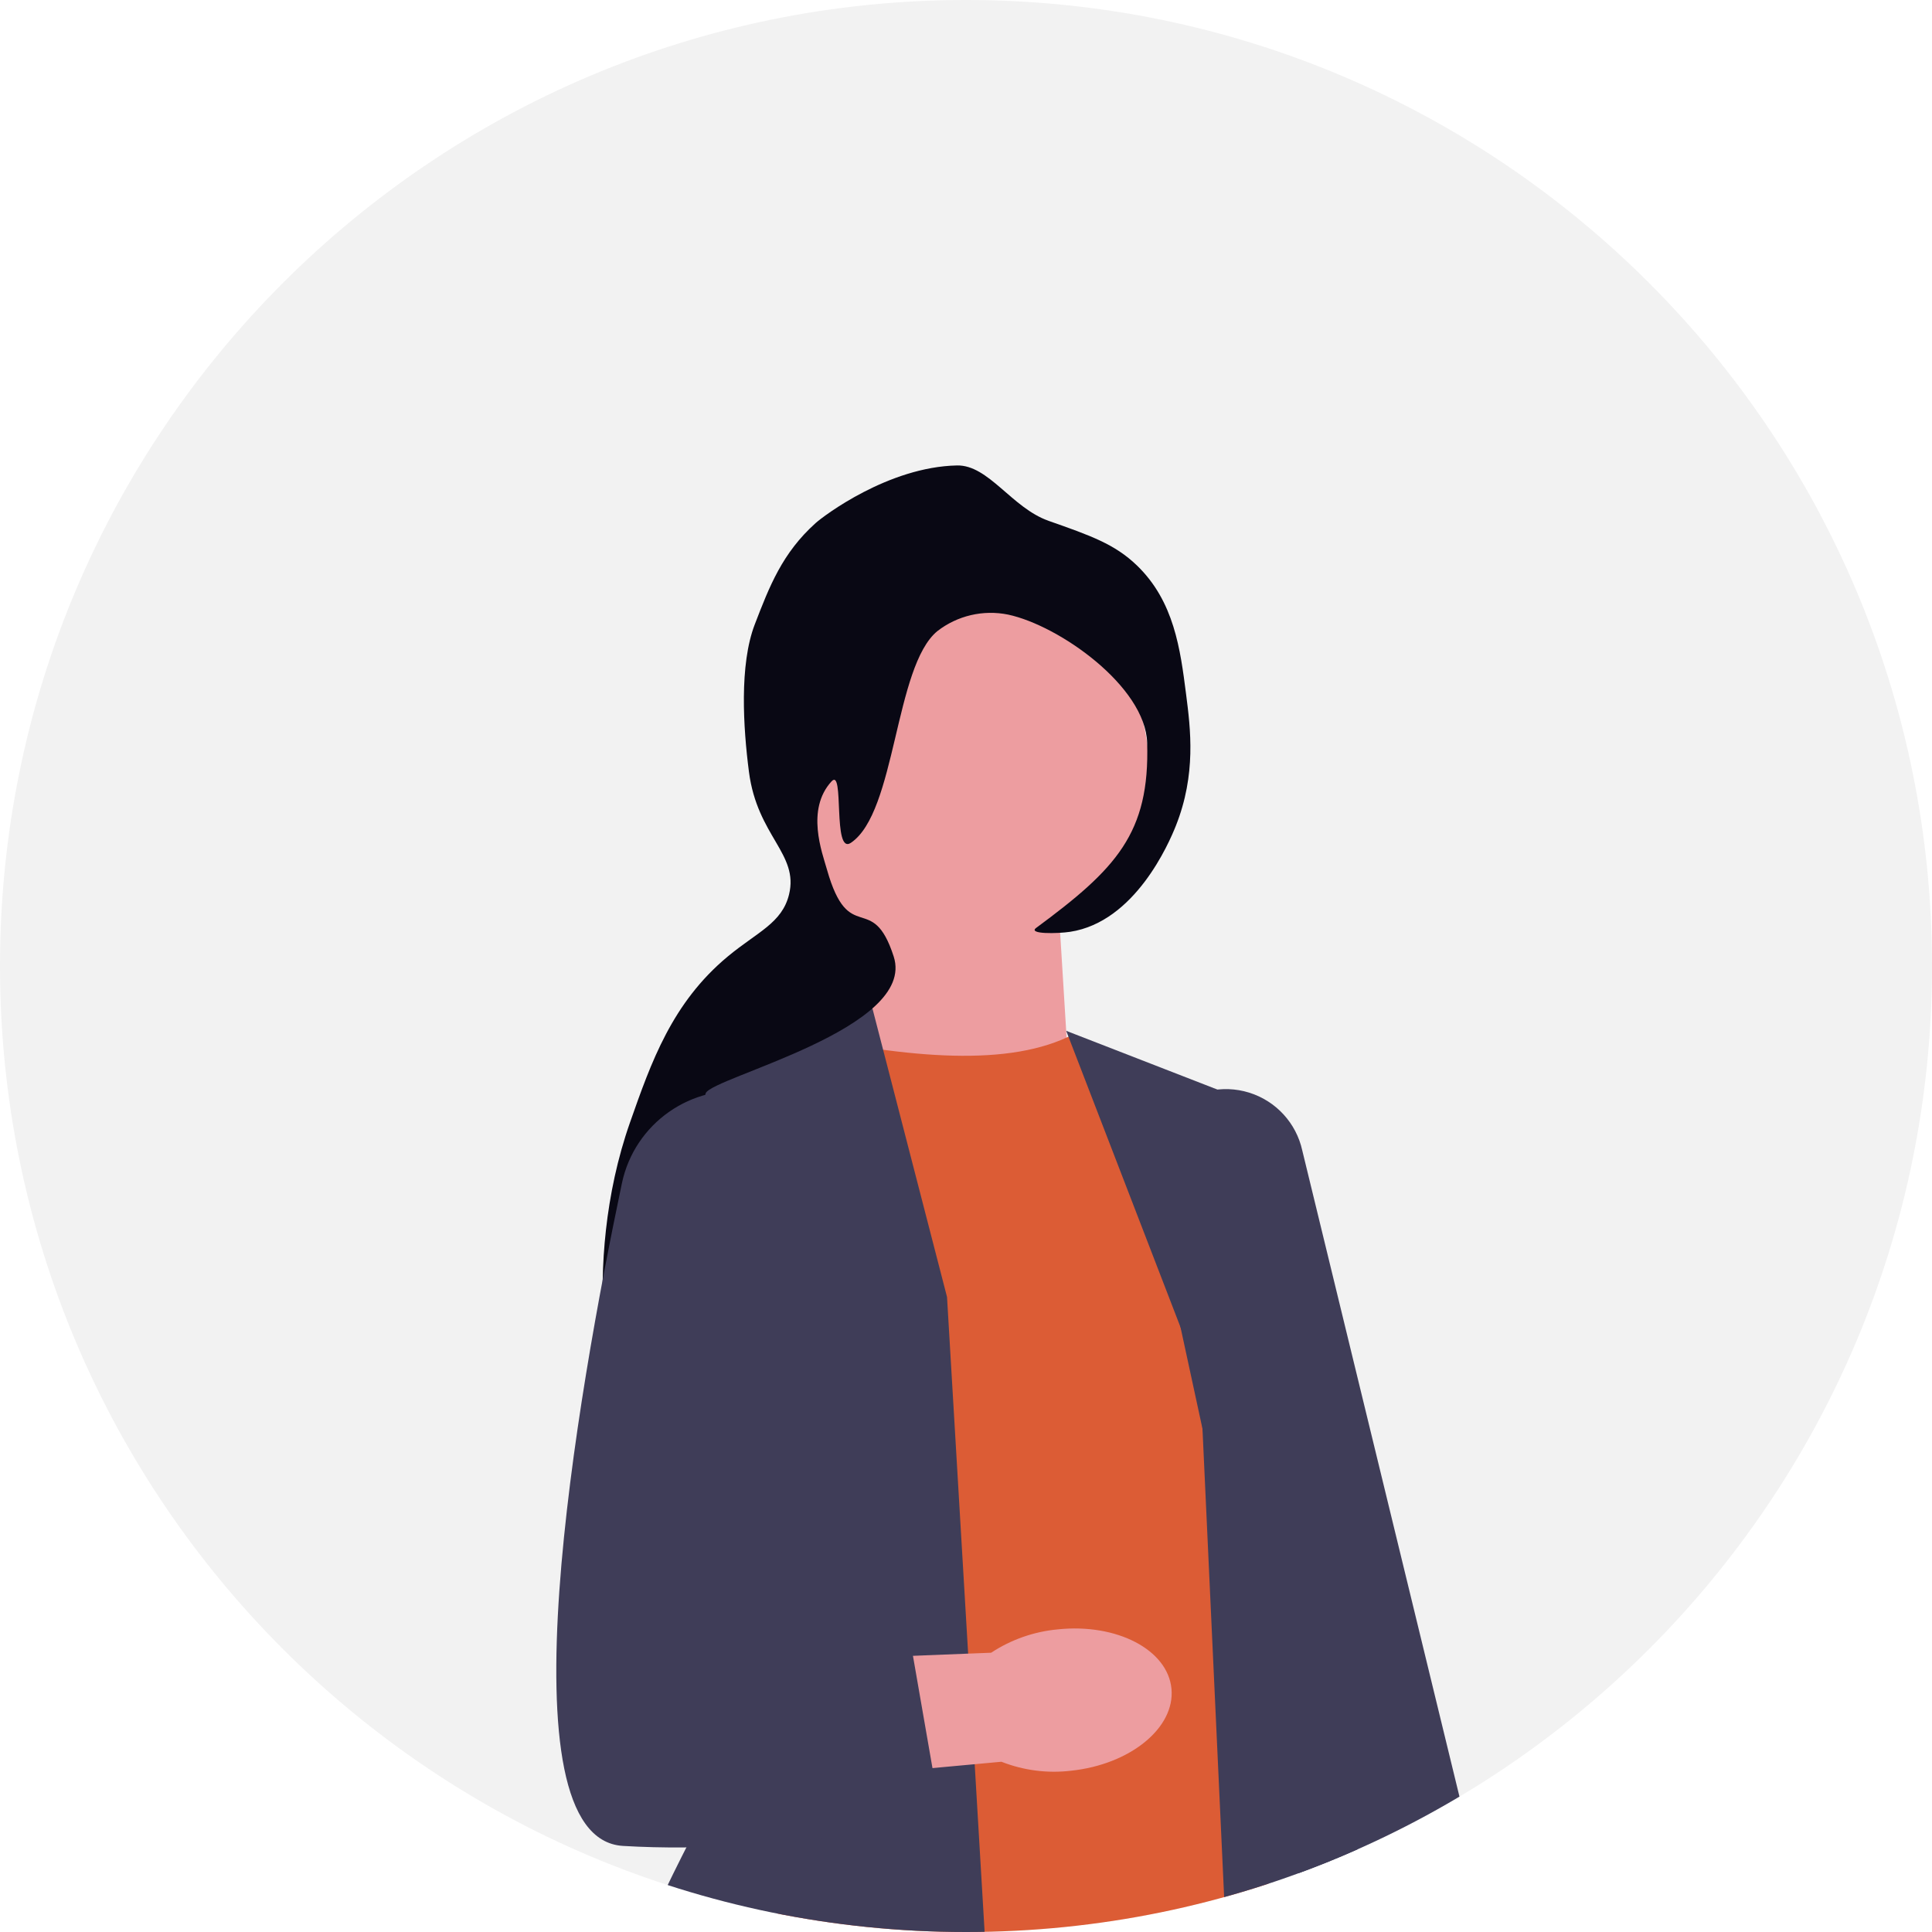
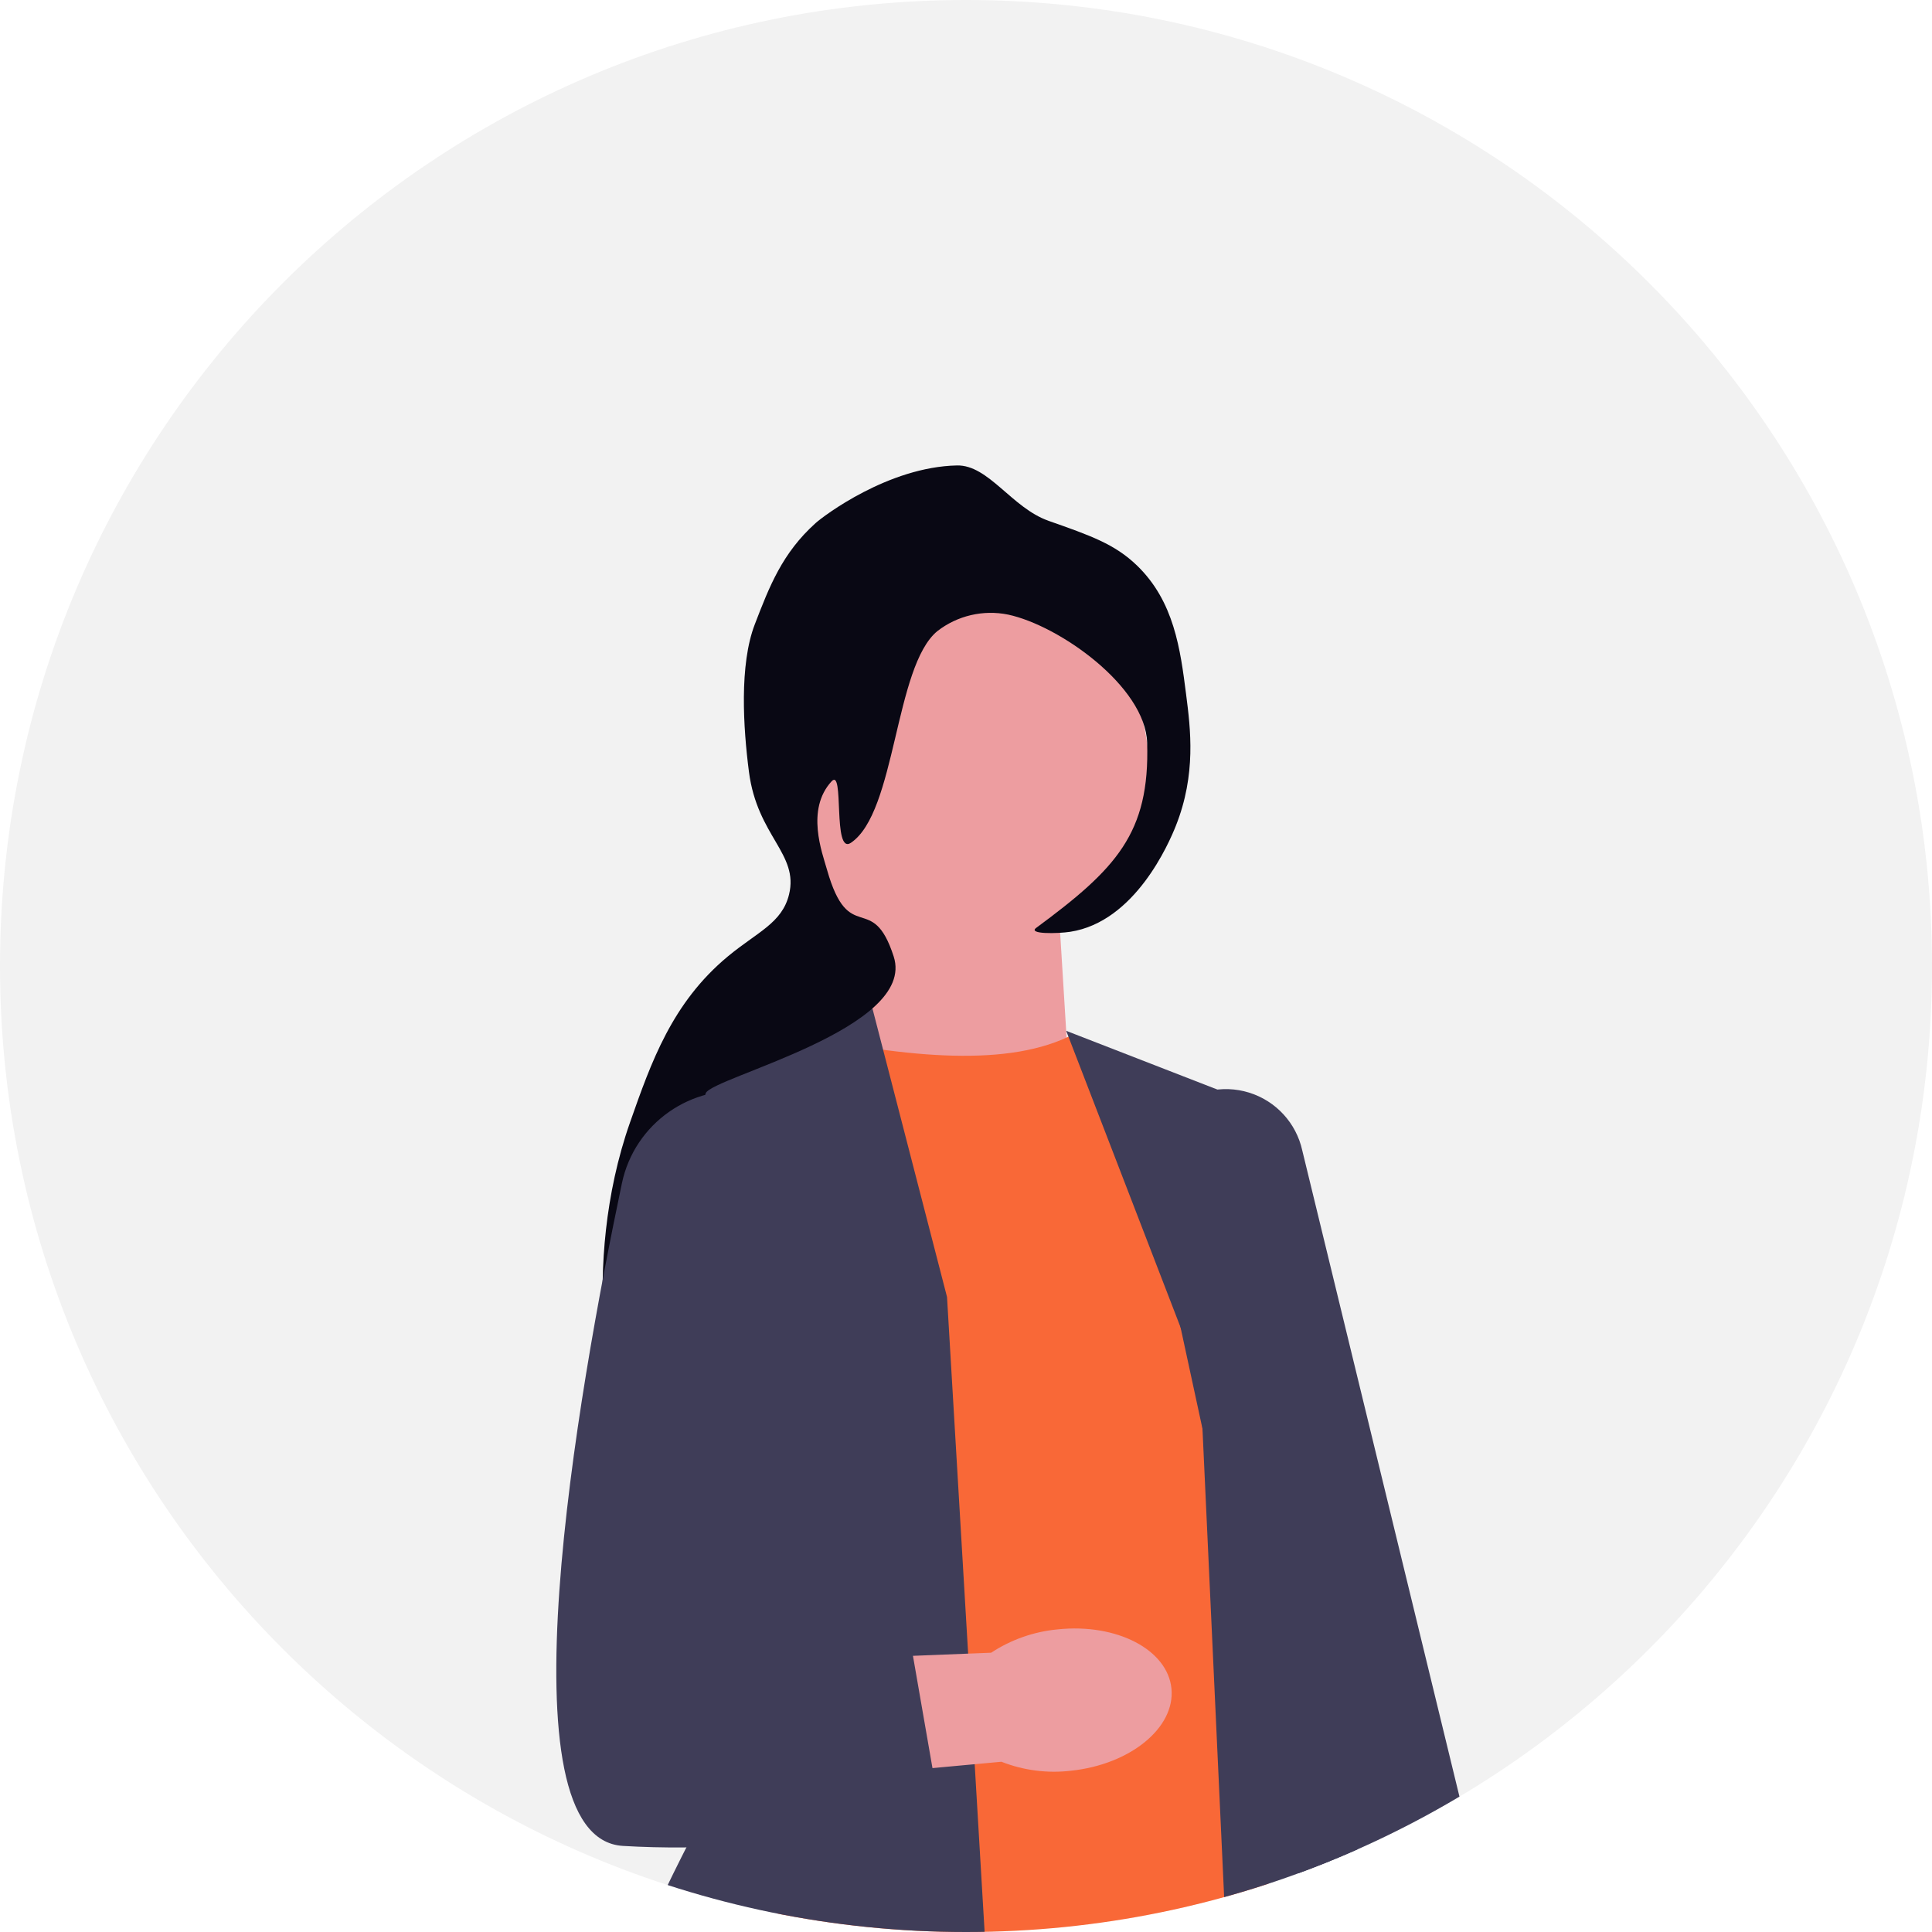
<svg xmlns="http://www.w3.org/2000/svg" width="640" height="640" viewBox="0 0 640 640" role="img" artist="Katerina Limpitsouni" source="https://undraw.co/">
  <defs>
    <clipPath id="a-78">
      <circle cx="320" cy="320" r="320" transform="translate(532 131)" fill="none" stroke="#707070" stroke-width="1" />
    </clipPath>
  </defs>
  <g transform="translate(-640 -220)">
    <circle cx="320" cy="320" r="320" transform="translate(640 220)" fill="#f2f2f2" />
    <g transform="translate(108 89)" clip-path="url(#a-78)">
      <g transform="translate(-786.643 -263.817)">
        <path d="M321.754,88.167l2.579,41.86-78.164,3.966,24.206-55.152Z" transform="translate(1347.951 613.625)" fill="#ed9da0" />
-         <path d="M334.533,103.531c-20.951,11.01-54.461,8-92.437,0l-5.938,309.974s123.757,40.089,164.6-11.83L374.29,136.459l-39.769-32.925h0Z" transform="translate(1339.744 633.859)" fill="#dc5c35" />
+         <path d="M334.533,103.531c-20.951,11.01-54.461,8-92.437,0l-5.938,309.974s123.757,40.089,164.6-11.83L374.29,136.459l-39.769-32.925h0Z" transform="translate(1339.744 633.859)" fill="#F96837" />
        <path d="M292.933,94.674l-56.348,33.351a54.255,54.255,0,0,0-24.438,61.938L255.7,338.706S184.781,460.54,207.824,471.287c51.783,24.153,129.052,18.273,129.052,18.273l-17.27-291.7L292.931,94.669h0Z" transform="translate(1312.751 626.596)" fill="#3f3d58" />
        <path d="M288.877,102.924l63.714,24.752,15.049,183.8,42.143,148.069c-71.378,26.055-64.712,13.913-64.712,13.913L333.248,217.964,288.879,102.929h0Z" transform="translate(1382.953 633.363)" fill="#3f3d58" />
        <path d="M369.77,447.653l-.218-1.005L304.424,145.416a25.9,25.9,0,1,1,50.482-11.6L426.439,427.87,369.767,447.65Z" transform="translate(1395.136 642.123)" fill="#3f3d58" />
        <circle cx="63.414" cy="63.414" r="63.414" transform="translate(1572.377 586.084)" fill="#ed9da0" />
        <path d="M352.177,18.334c13.969,4.908,21.961,7.719,29.283,14.771,12.366,11.914,14.408,27.836,16.3,42.631,1.484,11.574,3.4,26.538-3.383,43.634-2.313,5.834-13.534,31.828-35.006,35.112-4.217.645-14.118.814-11.264-1.293,26.412-19.5,37.684-31.27,36.761-61.322-.575-18.674-29.107-38.834-46.048-42.457a28.853,28.853,0,0,0-23.442,5.462c-14.239,11.69-13.633,60.029-28.648,70.133-6.175,4.157-2.061-25.1-6.412-20.354-8.584,9.36-3.079,23.684-1.535,29.153,7.318,25.9,14.984,6.745,22.123,28.858,7.717,23.872-59.961,39.946-62.264,45.277-4.007,9.273,53.223,53.269,37.515,60.9-19.938,9.689-35.656-2.929-44.924,7.888-5.181,6.042-2.378,12.451-11.738,31.26-3.055,6.141-4.592,9.21-5.935,9.1-6.4-.515-16.762-51.744,0-99.452,7.033-20.022,13.923-39.634,32.384-54.978,9.766-8.11,17.954-11.027,20.286-20.5,3.33-13.534-10.5-19.3-13.27-40.651-1.895-14.6-3.226-35.48,1.933-48.863,4.867-12.639,9.094-23.609,20.153-33.556C277.706,16.7,299.147.46,321.883,0c10.467-.21,18.159,14.06,30.293,18.326h0Z" transform="translate(1313.784 549.004)" fill="#090814" />
        <path d="M334.292,212.03c19.575-2.061,36.449,6.752,37.669,19.684s-13.667,25.078-33.259,27.137a47.53,47.53,0,0,1-23.07-2.97l-83.082,7.644L230.057,223l82.168-3.234a48.2,48.2,0,0,1,22.067-7.733Z" transform="translate(1334.749 722.537)" fill="#ed9da0" />
        <path d="M260.939,114.224h0a38.592,38.592,0,0,0-43.16,30.264c-14.582,69.338-40.753,217.04.35,219.505,53.743,3.224,105.335-9.667,105.335-9.667l-12.9-74.164-41.92-4.3L293.3,160.529a38.6,38.6,0,0,0-32.357-46.3Z" transform="translate(1306.877 642.308)" fill="#3f3d58" />
      </g>
    </g>
  </g>
</svg>
